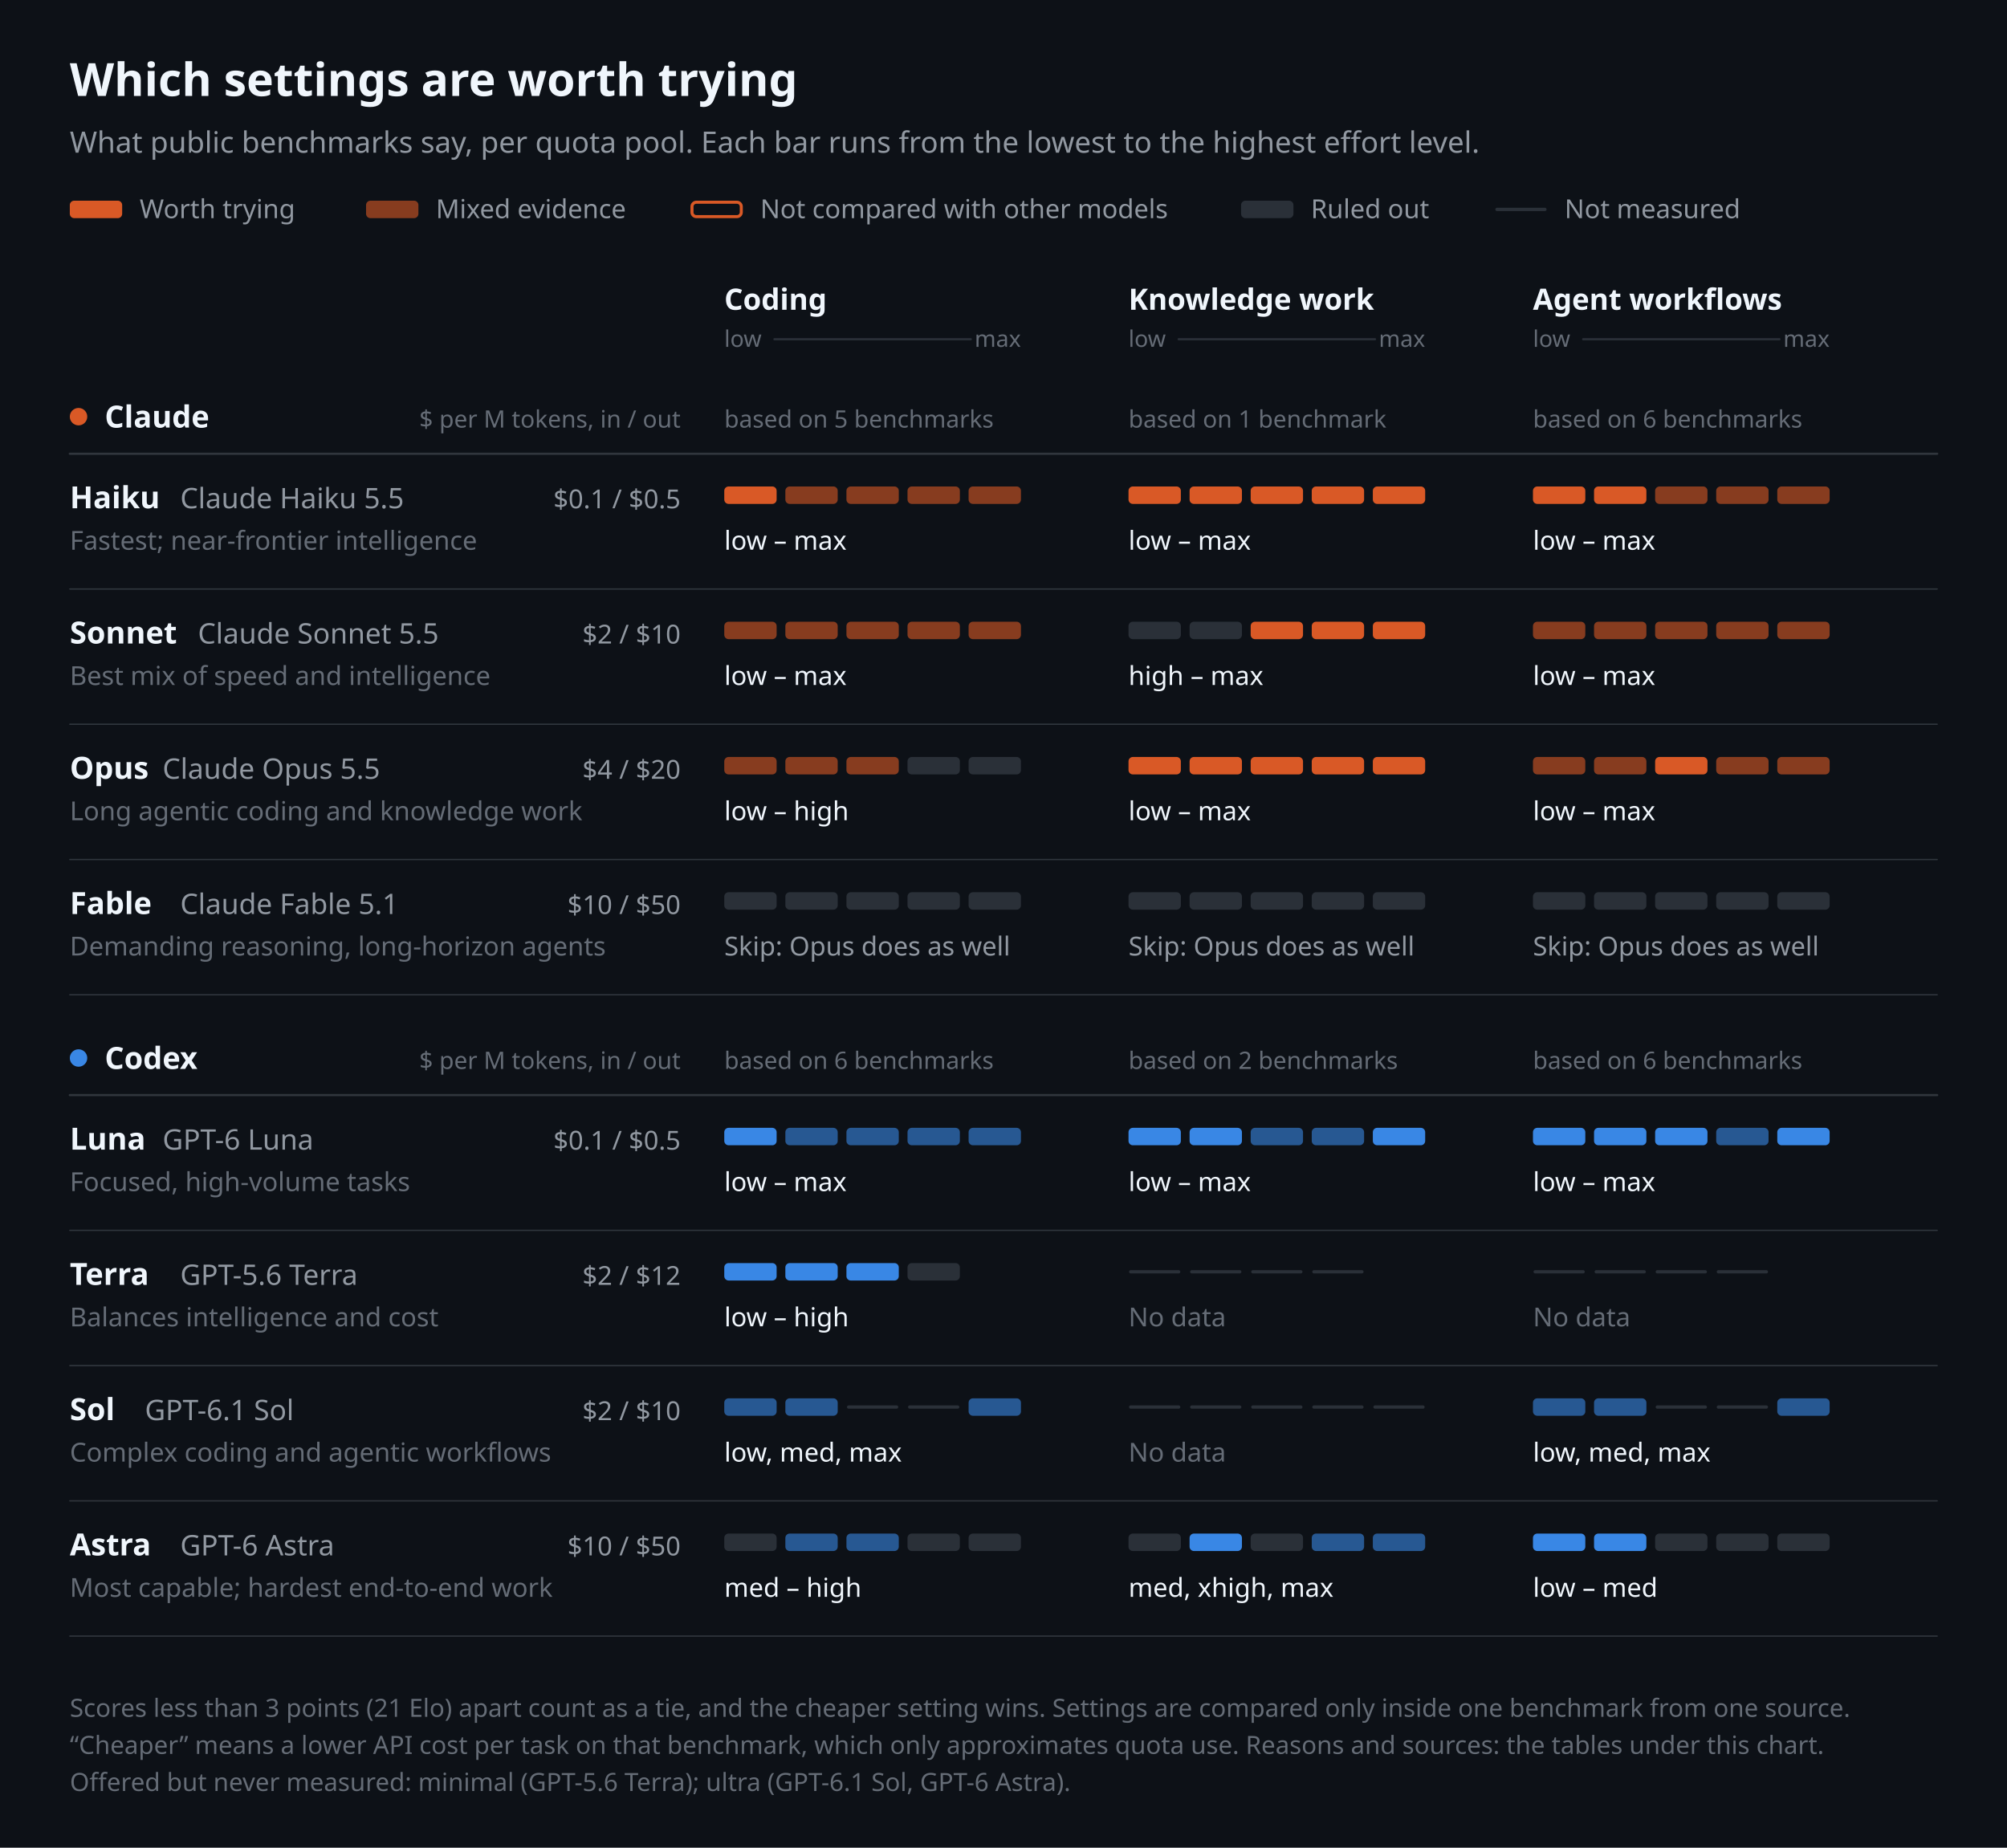
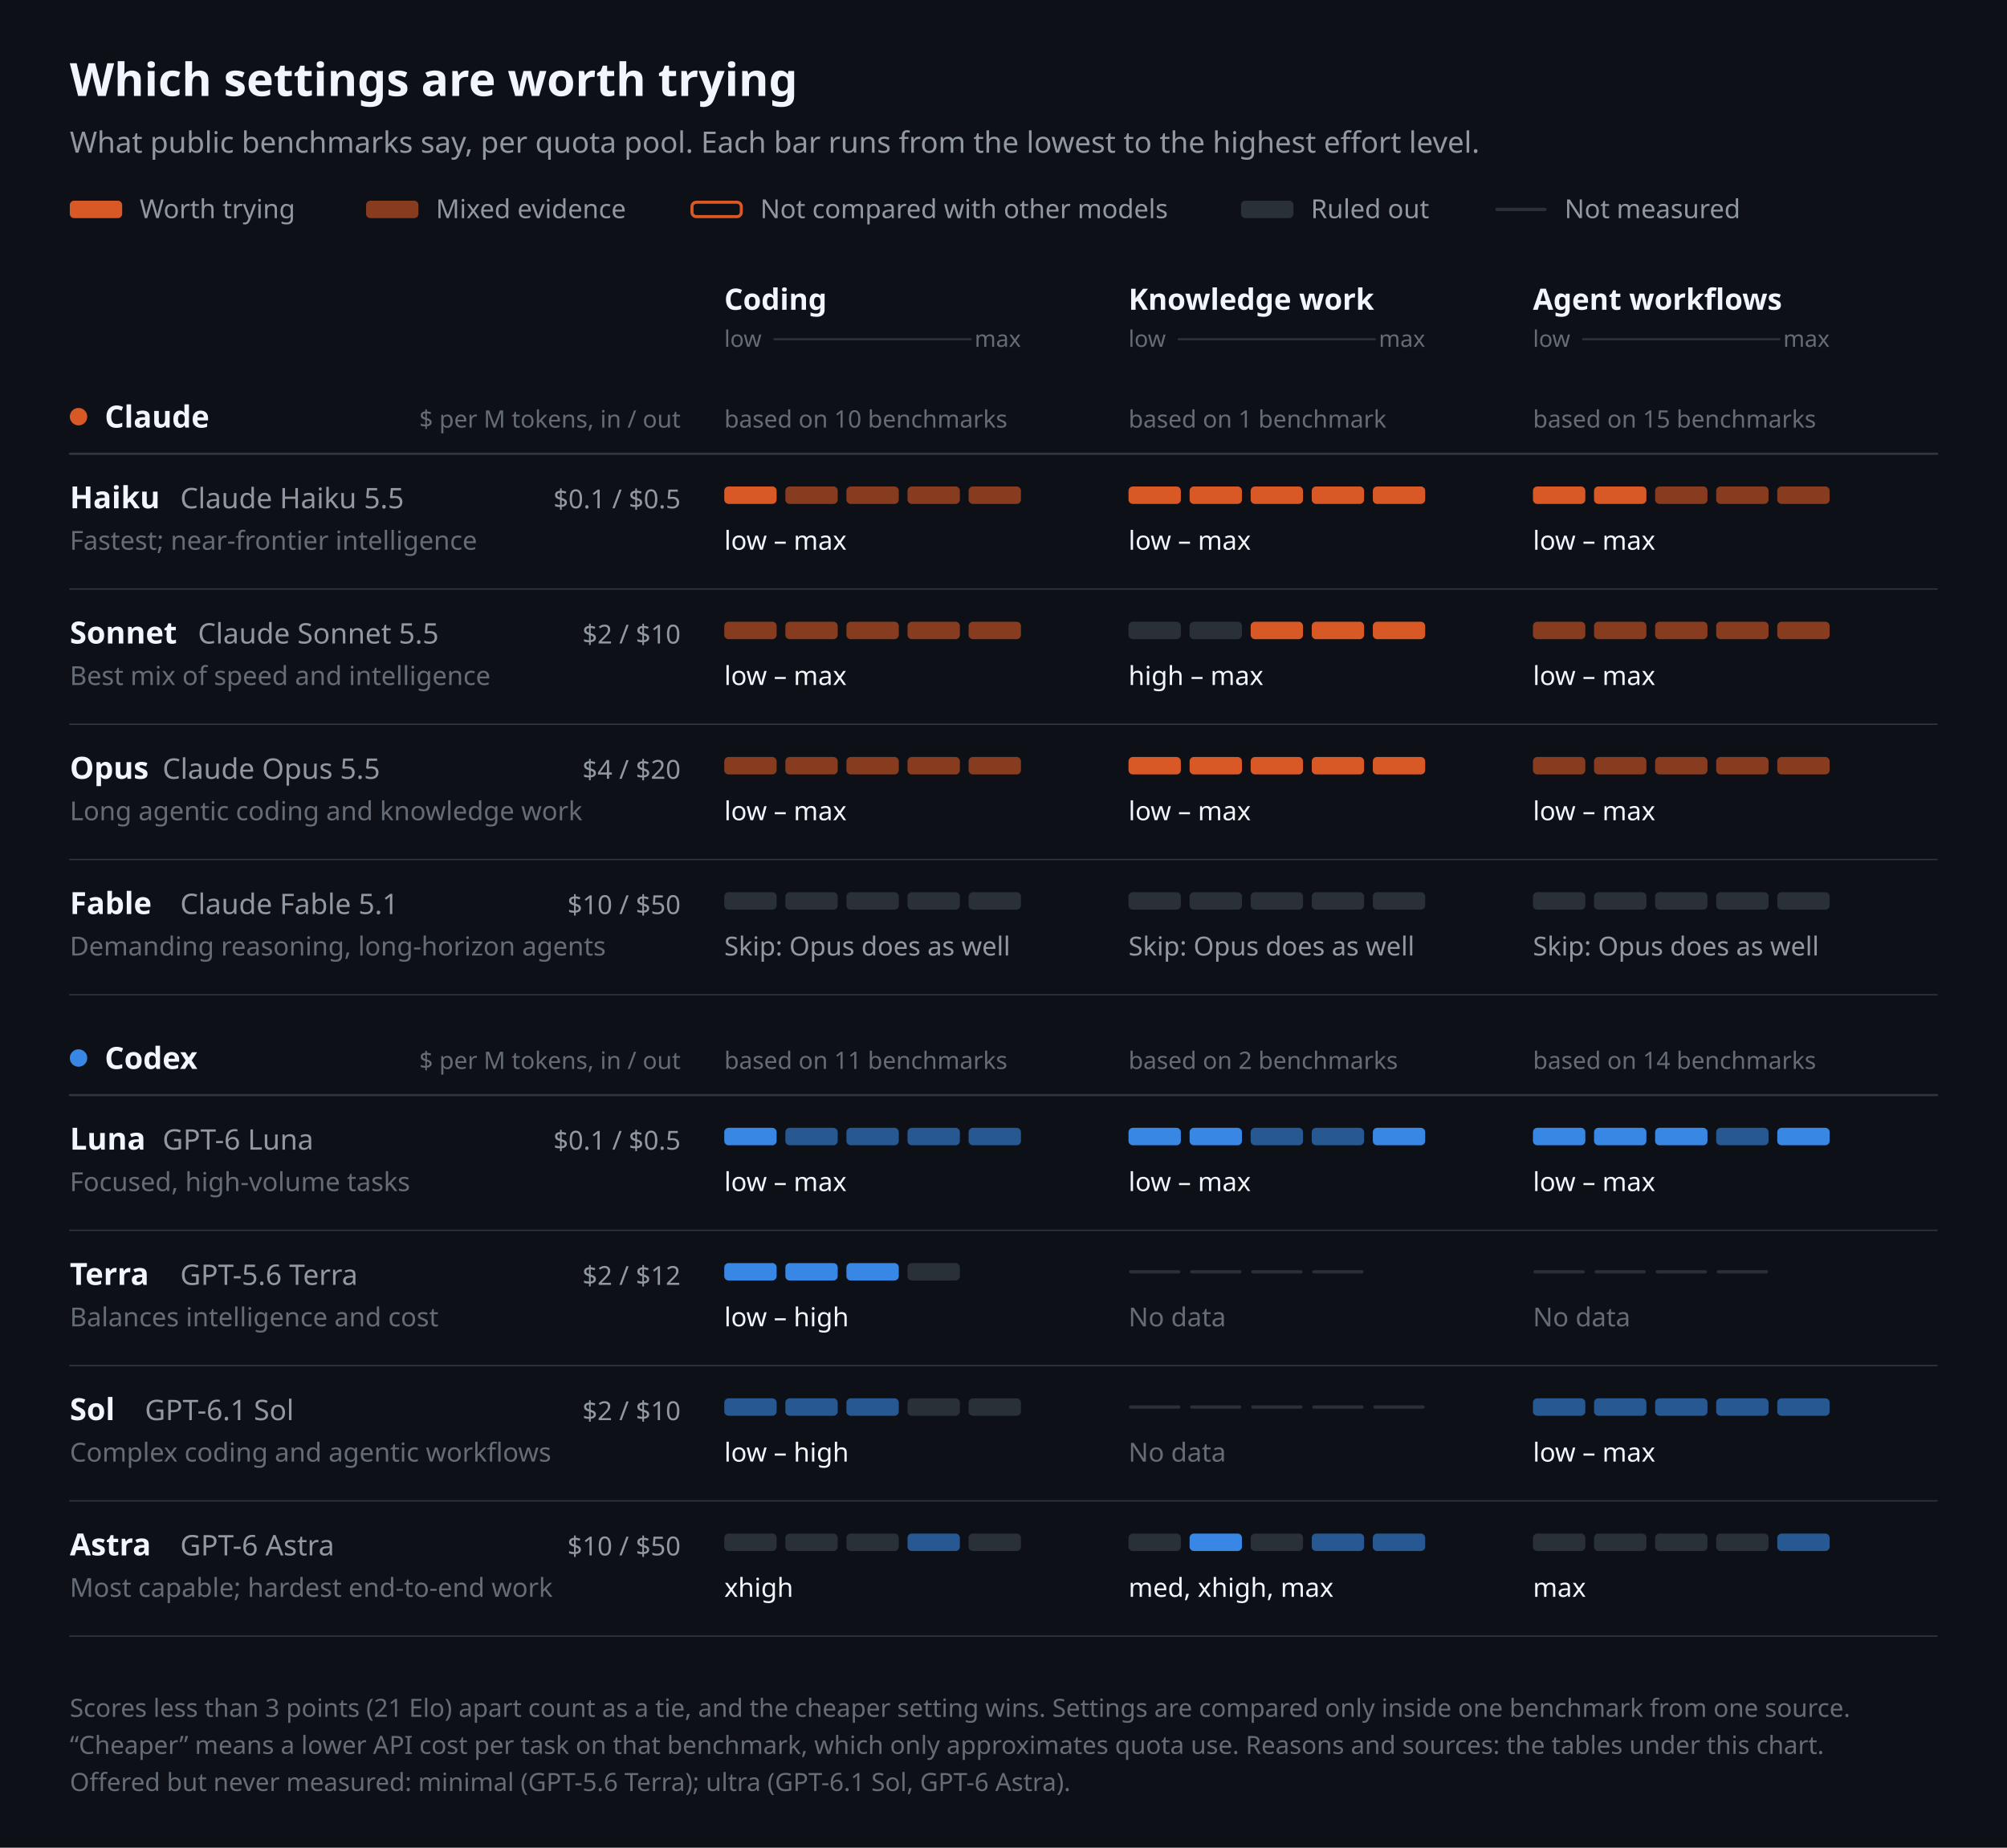
<svg xmlns="http://www.w3.org/2000/svg" width="920" height="847" viewBox="0 0 920 847" font-family="-apple-system, BlinkMacSystemFont, 'Segoe UI', 'Noto Sans', Helvetica, Arial, sans-serif" role="img">
  <rect width="100%" height="100%" fill="#0d1117" />
  <text x="32.0" y="44.0" font-size="21" font-weight="600" fill="#f0f6fc" text-anchor="start">Which settings are worth trying</text>
  <text x="32.0" y="70.0" font-size="13.5" font-weight="400" fill="#9198a1" text-anchor="start">What public benchmarks say, per quota pool. Each bar runs from the lowest to the highest effort level.</text>
  <rect x="32.0" y="92.0" width="24.0" height="8.0" rx="2" fill="#d95926" />
  <text x="64.0" y="100.0" font-size="12" font-weight="400" fill="#9198a1" text-anchor="start">Worth trying</text>
  <rect x="167.8" y="92.0" width="24.0" height="8.0" rx="2" fill="#d95926" fill-opacity="0.6" />
  <text x="199.8" y="100.0" font-size="12" font-weight="400" fill="#9198a1" text-anchor="start">Mixed evidence</text>
  <rect x="317.2" y="92.7" width="22.6" height="6.6" rx="2" fill="none" stroke="#d95926" stroke-width="1.4" />
  <text x="348.5" y="100.0" font-size="12" font-weight="400" fill="#9198a1" text-anchor="start">Not compared with other models</text>
  <rect x="568.9" y="92.0" width="24.0" height="8.0" rx="2" fill="#2a3038" />
  <text x="600.9" y="100.0" font-size="12" font-weight="400" fill="#9198a1" text-anchor="start">Ruled out</text>
  <line x1="686.2" y1="96.0" x2="708.2" y2="96.0" stroke="#2a3038" stroke-width="1.5" stroke-linecap="round" />
  <text x="717.2" y="100.0" font-size="12" font-weight="400" fill="#9198a1" text-anchor="start">Not measured</text>
  <text x="332.0" y="142.0" font-size="13.5" font-weight="600" fill="#f0f6fc" text-anchor="start">Coding</text>
  <text x="332.0" y="159.0" font-size="10.5" font-weight="400" fill="#656c76" text-anchor="start">low</text>
  <text x="468.0" y="159.0" font-size="10.5" font-weight="400" fill="#656c76" text-anchor="end">max</text>
  <line x1="355.0" y1="155.5" x2="445.0" y2="155.5" stroke="#2a3038" stroke-width="1" stroke-linecap="round" />
  <text x="517.3" y="142.0" font-size="13.5" font-weight="600" fill="#f0f6fc" text-anchor="start">Knowledge work</text>
  <text x="517.3" y="159.0" font-size="10.5" font-weight="400" fill="#656c76" text-anchor="start">low</text>
  <text x="653.3" y="159.0" font-size="10.5" font-weight="400" fill="#656c76" text-anchor="end">max</text>
  <line x1="540.3" y1="155.5" x2="630.3" y2="155.5" stroke="#2a3038" stroke-width="1" stroke-linecap="round" />
  <text x="702.7" y="142.0" font-size="13.5" font-weight="600" fill="#f0f6fc" text-anchor="start">Agent workflows</text>
  <text x="702.7" y="159.0" font-size="10.5" font-weight="400" fill="#656c76" text-anchor="start">low</text>
  <text x="838.7" y="159.0" font-size="10.5" font-weight="400" fill="#656c76" text-anchor="end">max</text>
  <line x1="725.7" y1="155.5" x2="815.7" y2="155.5" stroke="#2a3038" stroke-width="1" stroke-linecap="round" />
  <circle cx="36.0" cy="191.0" r="4" fill="#d95926" />
  <text x="48.0" y="196.0" font-size="14" font-weight="600" fill="#f0f6fc" text-anchor="start">Claude</text>
  <text x="312.0" y="196.0" font-size="11" font-weight="400" fill="#656c76" text-anchor="end">$ per M tokens, in / out</text>
-   <text x="332.0" y="196.0" font-size="11" font-weight="400" fill="#656c76" text-anchor="start">based on 5 benchmarks</text>
+   <text x="332.0" y="196.0" font-size="11" font-weight="400" fill="#656c76" text-anchor="start">based on 10 benchmarks</text>
  <text x="517.3" y="196.0" font-size="11" font-weight="400" fill="#656c76" text-anchor="start">based on 1 benchmark</text>
-   <text x="702.7" y="196.0" font-size="11" font-weight="400" fill="#656c76" text-anchor="start">based on 6 benchmarks</text>
+   <text x="702.7" y="196.0" font-size="11" font-weight="400" fill="#656c76" text-anchor="start">based on 15 benchmarks</text>
  <line x1="32.0" y1="208.0" x2="888.0" y2="208.0" stroke="#30363d" stroke-width="1" stroke-linecap="round" />
  <text x="32.0" y="233.0" font-size="14" font-weight="600" fill="#f0f6fc" text-anchor="start">Haiku</text>
  <text x="82.6" y="233.0" font-size="13" font-weight="400" fill="#9198a1" text-anchor="start">Claude Haiku 5.5</text>
  <text x="32.0" y="252.0" font-size="12" font-weight="400" fill="#656c76" text-anchor="start">Fastest; near-frontier intelligence</text>
  <text x="312.0" y="233.0" font-size="12" font-weight="400" fill="#9198a1" text-anchor="end">$0.1 / $0.5</text>
  <rect x="332.0" y="223.0" width="24.0" height="8.0" rx="2" fill="#d95926" />
  <rect x="360.0" y="223.0" width="24.0" height="8.0" rx="2" fill="#d95926" fill-opacity="0.6" />
  <rect x="388.0" y="223.0" width="24.0" height="8.0" rx="2" fill="#d95926" fill-opacity="0.6" />
  <rect x="416.0" y="223.0" width="24.0" height="8.0" rx="2" fill="#d95926" fill-opacity="0.6" />
  <rect x="444.0" y="223.0" width="24.0" height="8.0" rx="2" fill="#d95926" fill-opacity="0.6" />
  <text x="332.0" y="252.0" font-size="12" font-weight="400" fill="#f0f6fc" text-anchor="start">low – max</text>
  <rect x="517.3" y="223.0" width="24.0" height="8.0" rx="2" fill="#d95926" />
  <rect x="545.3" y="223.0" width="24.0" height="8.0" rx="2" fill="#d95926" />
  <rect x="573.3" y="223.0" width="24.0" height="8.0" rx="2" fill="#d95926" />
  <rect x="601.3" y="223.0" width="24.0" height="8.0" rx="2" fill="#d95926" />
  <rect x="629.3" y="223.0" width="24.0" height="8.0" rx="2" fill="#d95926" />
  <text x="517.3" y="252.0" font-size="12" font-weight="400" fill="#f0f6fc" text-anchor="start">low – max</text>
  <rect x="702.7" y="223.0" width="24.0" height="8.0" rx="2" fill="#d95926" />
  <rect x="730.7" y="223.0" width="24.0" height="8.0" rx="2" fill="#d95926" />
  <rect x="758.7" y="223.0" width="24.0" height="8.0" rx="2" fill="#d95926" fill-opacity="0.6" />
  <rect x="786.7" y="223.0" width="24.0" height="8.0" rx="2" fill="#d95926" fill-opacity="0.6" />
  <rect x="814.7" y="223.0" width="24.0" height="8.0" rx="2" fill="#d95926" fill-opacity="0.6" />
  <text x="702.7" y="252.0" font-size="12" font-weight="400" fill="#f0f6fc" text-anchor="start">low – max</text>
  <line x1="32.0" y1="270.0" x2="888.0" y2="270.0" stroke="#30363d" stroke-width="0.6" stroke-linecap="round" />
  <text x="32.0" y="295.0" font-size="14" font-weight="600" fill="#f0f6fc" text-anchor="start">Sonnet</text>
  <text x="90.7" y="295.0" font-size="13" font-weight="400" fill="#9198a1" text-anchor="start">Claude Sonnet 5.5</text>
  <text x="32.0" y="314.0" font-size="12" font-weight="400" fill="#656c76" text-anchor="start">Best mix of speed and intelligence</text>
  <text x="312.0" y="295.0" font-size="12" font-weight="400" fill="#9198a1" text-anchor="end">$2 / $10</text>
  <rect x="332.0" y="285.0" width="24.0" height="8.0" rx="2" fill="#d95926" fill-opacity="0.6" />
  <rect x="360.0" y="285.0" width="24.0" height="8.0" rx="2" fill="#d95926" fill-opacity="0.6" />
  <rect x="388.0" y="285.0" width="24.0" height="8.0" rx="2" fill="#d95926" fill-opacity="0.6" />
  <rect x="416.0" y="285.0" width="24.0" height="8.0" rx="2" fill="#d95926" fill-opacity="0.6" />
  <rect x="444.0" y="285.0" width="24.0" height="8.0" rx="2" fill="#d95926" fill-opacity="0.6" />
  <text x="332.0" y="314.0" font-size="12" font-weight="400" fill="#f0f6fc" text-anchor="start">low – max</text>
  <rect x="517.3" y="285.0" width="24.0" height="8.0" rx="2" fill="#2a3038" />
  <rect x="545.3" y="285.0" width="24.0" height="8.0" rx="2" fill="#2a3038" />
  <rect x="573.3" y="285.0" width="24.0" height="8.0" rx="2" fill="#d95926" />
  <rect x="601.3" y="285.0" width="24.0" height="8.0" rx="2" fill="#d95926" />
  <rect x="629.3" y="285.0" width="24.0" height="8.0" rx="2" fill="#d95926" />
  <text x="517.3" y="314.0" font-size="12" font-weight="400" fill="#f0f6fc" text-anchor="start">high – max</text>
  <rect x="702.7" y="285.0" width="24.0" height="8.0" rx="2" fill="#d95926" fill-opacity="0.6" />
  <rect x="730.7" y="285.0" width="24.0" height="8.0" rx="2" fill="#d95926" fill-opacity="0.6" />
  <rect x="758.7" y="285.0" width="24.0" height="8.0" rx="2" fill="#d95926" fill-opacity="0.6" />
  <rect x="786.7" y="285.0" width="24.0" height="8.0" rx="2" fill="#d95926" fill-opacity="0.6" />
  <rect x="814.7" y="285.0" width="24.0" height="8.0" rx="2" fill="#d95926" fill-opacity="0.6" />
  <text x="702.7" y="314.0" font-size="12" font-weight="400" fill="#f0f6fc" text-anchor="start">low – max</text>
  <line x1="32.0" y1="332.0" x2="888.0" y2="332.0" stroke="#30363d" stroke-width="0.6" stroke-linecap="round" />
  <text x="32.0" y="357.0" font-size="14" font-weight="600" fill="#f0f6fc" text-anchor="start">Opus</text>
  <text x="74.5" y="357.0" font-size="13" font-weight="400" fill="#9198a1" text-anchor="start">Claude Opus 5.5</text>
  <text x="32.0" y="376.0" font-size="12" font-weight="400" fill="#656c76" text-anchor="start">Long agentic coding and knowledge work</text>
  <text x="312.0" y="357.0" font-size="12" font-weight="400" fill="#9198a1" text-anchor="end">$4 / $20</text>
  <rect x="332.0" y="347.0" width="24.0" height="8.0" rx="2" fill="#d95926" fill-opacity="0.6" />
  <rect x="360.0" y="347.0" width="24.0" height="8.0" rx="2" fill="#d95926" fill-opacity="0.6" />
  <rect x="388.0" y="347.0" width="24.0" height="8.0" rx="2" fill="#d95926" fill-opacity="0.6" />
-   <rect x="416.0" y="347.0" width="24.0" height="8.0" rx="2" fill="#2a3038" />
-   <rect x="444.0" y="347.0" width="24.0" height="8.0" rx="2" fill="#2a3038" />
-   <text x="332.0" y="376.0" font-size="12" font-weight="400" fill="#f0f6fc" text-anchor="start">low – high</text>
+   <rect x="416.0" y="347.0" width="24.0" height="8.0" rx="2" fill="#d95926" fill-opacity="0.6" />
+   <rect x="444.0" y="347.0" width="24.0" height="8.0" rx="2" fill="#d95926" fill-opacity="0.6" />
+   <text x="332.0" y="376.0" font-size="12" font-weight="400" fill="#f0f6fc" text-anchor="start">low – max</text>
  <rect x="517.3" y="347.0" width="24.0" height="8.0" rx="2" fill="#d95926" />
  <rect x="545.3" y="347.0" width="24.0" height="8.0" rx="2" fill="#d95926" />
  <rect x="573.3" y="347.0" width="24.0" height="8.0" rx="2" fill="#d95926" />
  <rect x="601.3" y="347.0" width="24.0" height="8.0" rx="2" fill="#d95926" />
  <rect x="629.3" y="347.0" width="24.0" height="8.0" rx="2" fill="#d95926" />
  <text x="517.3" y="376.0" font-size="12" font-weight="400" fill="#f0f6fc" text-anchor="start">low – max</text>
  <rect x="702.7" y="347.0" width="24.0" height="8.0" rx="2" fill="#d95926" fill-opacity="0.6" />
  <rect x="730.7" y="347.0" width="24.0" height="8.0" rx="2" fill="#d95926" fill-opacity="0.6" />
-   <rect x="758.7" y="347.0" width="24.0" height="8.0" rx="2" fill="#d95926" />
+   <rect x="758.7" y="347.0" width="24.0" height="8.0" rx="2" fill="#d95926" fill-opacity="0.6" />
  <rect x="786.7" y="347.0" width="24.0" height="8.0" rx="2" fill="#d95926" fill-opacity="0.6" />
  <rect x="814.7" y="347.0" width="24.0" height="8.0" rx="2" fill="#d95926" fill-opacity="0.6" />
  <text x="702.7" y="376.0" font-size="12" font-weight="400" fill="#f0f6fc" text-anchor="start">low – max</text>
  <line x1="32.0" y1="394.0" x2="888.0" y2="394.0" stroke="#30363d" stroke-width="0.6" stroke-linecap="round" />
  <text x="32.0" y="419.0" font-size="14" font-weight="600" fill="#f0f6fc" text-anchor="start">Fable</text>
  <text x="82.6" y="419.0" font-size="13" font-weight="400" fill="#9198a1" text-anchor="start">Claude Fable 5.1</text>
  <text x="32.0" y="438.0" font-size="12" font-weight="400" fill="#656c76" text-anchor="start">Demanding reasoning, long-horizon agents</text>
  <text x="312.0" y="419.0" font-size="12" font-weight="400" fill="#9198a1" text-anchor="end">$10 / $50</text>
  <rect x="332.0" y="409.0" width="24.0" height="8.0" rx="2" fill="#2a3038" />
  <rect x="360.0" y="409.0" width="24.0" height="8.0" rx="2" fill="#2a3038" />
  <rect x="388.0" y="409.0" width="24.0" height="8.0" rx="2" fill="#2a3038" />
  <rect x="416.0" y="409.0" width="24.0" height="8.0" rx="2" fill="#2a3038" />
  <rect x="444.0" y="409.0" width="24.0" height="8.0" rx="2" fill="#2a3038" />
  <text x="332.0" y="438.0" font-size="12" font-weight="400" fill="#9198a1" text-anchor="start">Skip: Opus does as well</text>
  <rect x="517.3" y="409.0" width="24.0" height="8.0" rx="2" fill="#2a3038" />
  <rect x="545.3" y="409.0" width="24.0" height="8.0" rx="2" fill="#2a3038" />
  <rect x="573.3" y="409.0" width="24.0" height="8.0" rx="2" fill="#2a3038" />
  <rect x="601.3" y="409.0" width="24.0" height="8.0" rx="2" fill="#2a3038" />
  <rect x="629.3" y="409.0" width="24.0" height="8.0" rx="2" fill="#2a3038" />
  <text x="517.3" y="438.0" font-size="12" font-weight="400" fill="#9198a1" text-anchor="start">Skip: Opus does as well</text>
  <rect x="702.7" y="409.0" width="24.0" height="8.0" rx="2" fill="#2a3038" />
  <rect x="730.7" y="409.0" width="24.0" height="8.0" rx="2" fill="#2a3038" />
  <rect x="758.7" y="409.0" width="24.0" height="8.0" rx="2" fill="#2a3038" />
  <rect x="786.7" y="409.0" width="24.0" height="8.0" rx="2" fill="#2a3038" />
  <rect x="814.7" y="409.0" width="24.0" height="8.0" rx="2" fill="#2a3038" />
  <text x="702.7" y="438.0" font-size="12" font-weight="400" fill="#9198a1" text-anchor="start">Skip: Opus does as well</text>
  <line x1="32.0" y1="456.0" x2="888.0" y2="456.0" stroke="#30363d" stroke-width="0.6" stroke-linecap="round" />
  <circle cx="36.0" cy="485.0" r="4" fill="#3987e5" />
  <text x="48.0" y="490.0" font-size="14" font-weight="600" fill="#f0f6fc" text-anchor="start">Codex</text>
  <text x="312.0" y="490.0" font-size="11" font-weight="400" fill="#656c76" text-anchor="end">$ per M tokens, in / out</text>
-   <text x="332.0" y="490.0" font-size="11" font-weight="400" fill="#656c76" text-anchor="start">based on 6 benchmarks</text>
+   <text x="332.0" y="490.0" font-size="11" font-weight="400" fill="#656c76" text-anchor="start">based on 11 benchmarks</text>
  <text x="517.3" y="490.0" font-size="11" font-weight="400" fill="#656c76" text-anchor="start">based on 2 benchmarks</text>
-   <text x="702.7" y="490.0" font-size="11" font-weight="400" fill="#656c76" text-anchor="start">based on 6 benchmarks</text>
+   <text x="702.7" y="490.0" font-size="11" font-weight="400" fill="#656c76" text-anchor="start">based on 14 benchmarks</text>
  <line x1="32.0" y1="502.0" x2="888.0" y2="502.0" stroke="#30363d" stroke-width="1" stroke-linecap="round" />
  <text x="32.0" y="527.0" font-size="14" font-weight="600" fill="#f0f6fc" text-anchor="start">Luna</text>
  <text x="74.5" y="527.0" font-size="13" font-weight="400" fill="#9198a1" text-anchor="start">GPT-6 Luna</text>
  <text x="32.0" y="546.0" font-size="12" font-weight="400" fill="#656c76" text-anchor="start">Focused, high-volume tasks</text>
  <text x="312.0" y="527.0" font-size="12" font-weight="400" fill="#9198a1" text-anchor="end">$0.1 / $0.5</text>
  <rect x="332.0" y="517.0" width="24.0" height="8.0" rx="2" fill="#3987e5" />
  <rect x="360.0" y="517.0" width="24.0" height="8.0" rx="2" fill="#3987e5" fill-opacity="0.6" />
  <rect x="388.0" y="517.0" width="24.0" height="8.0" rx="2" fill="#3987e5" fill-opacity="0.6" />
  <rect x="416.0" y="517.0" width="24.0" height="8.0" rx="2" fill="#3987e5" fill-opacity="0.6" />
  <rect x="444.0" y="517.0" width="24.0" height="8.0" rx="2" fill="#3987e5" fill-opacity="0.6" />
  <text x="332.0" y="546.0" font-size="12" font-weight="400" fill="#f0f6fc" text-anchor="start">low – max</text>
  <rect x="517.3" y="517.0" width="24.0" height="8.0" rx="2" fill="#3987e5" />
  <rect x="545.3" y="517.0" width="24.0" height="8.0" rx="2" fill="#3987e5" />
  <rect x="573.3" y="517.0" width="24.0" height="8.0" rx="2" fill="#3987e5" fill-opacity="0.6" />
  <rect x="601.3" y="517.0" width="24.0" height="8.0" rx="2" fill="#3987e5" fill-opacity="0.6" />
  <rect x="629.3" y="517.0" width="24.0" height="8.0" rx="2" fill="#3987e5" />
  <text x="517.3" y="546.0" font-size="12" font-weight="400" fill="#f0f6fc" text-anchor="start">low – max</text>
  <rect x="702.7" y="517.0" width="24.0" height="8.0" rx="2" fill="#3987e5" />
  <rect x="730.7" y="517.0" width="24.0" height="8.0" rx="2" fill="#3987e5" />
  <rect x="758.7" y="517.0" width="24.0" height="8.0" rx="2" fill="#3987e5" />
  <rect x="786.7" y="517.0" width="24.0" height="8.0" rx="2" fill="#3987e5" fill-opacity="0.6" />
  <rect x="814.7" y="517.0" width="24.0" height="8.0" rx="2" fill="#3987e5" />
  <text x="702.7" y="546.0" font-size="12" font-weight="400" fill="#f0f6fc" text-anchor="start">low – max</text>
  <line x1="32.0" y1="564.0" x2="888.0" y2="564.0" stroke="#30363d" stroke-width="0.6" stroke-linecap="round" />
  <text x="32.0" y="589.0" font-size="14" font-weight="600" fill="#f0f6fc" text-anchor="start">Terra</text>
  <text x="82.6" y="589.0" font-size="13" font-weight="400" fill="#9198a1" text-anchor="start">GPT-5.6 Terra</text>
  <text x="32.0" y="608.0" font-size="12" font-weight="400" fill="#656c76" text-anchor="start">Balances intelligence and cost</text>
  <text x="312.0" y="589.0" font-size="12" font-weight="400" fill="#9198a1" text-anchor="end">$2 / $12</text>
  <rect x="332.0" y="579.0" width="24.0" height="8.0" rx="2" fill="#3987e5" />
  <rect x="360.0" y="579.0" width="24.0" height="8.0" rx="2" fill="#3987e5" />
  <rect x="388.0" y="579.0" width="24.0" height="8.0" rx="2" fill="#3987e5" />
  <rect x="416.0" y="579.0" width="24.0" height="8.0" rx="2" fill="#2a3038" />
  <rect x="444.0" y="579.0" width="24.0" height="8.0" rx="2" fill="none" />
  <text x="332.0" y="608.0" font-size="12" font-weight="400" fill="#f0f6fc" text-anchor="start">low – high</text>
  <line x1="518.3" y1="583.0" x2="540.3" y2="583.0" stroke="#2a3038" stroke-width="1.5" stroke-linecap="round" />
  <line x1="546.3" y1="583.0" x2="568.3" y2="583.0" stroke="#2a3038" stroke-width="1.5" stroke-linecap="round" />
  <line x1="574.3" y1="583.0" x2="596.3" y2="583.0" stroke="#2a3038" stroke-width="1.5" stroke-linecap="round" />
  <line x1="602.3" y1="583.0" x2="624.3" y2="583.0" stroke="#2a3038" stroke-width="1.5" stroke-linecap="round" />
  <rect x="629.3" y="579.0" width="24.0" height="8.0" rx="2" fill="none" />
  <text x="517.3" y="608.0" font-size="12" font-weight="400" fill="#656c76" text-anchor="start">No data</text>
  <line x1="703.7" y1="583.0" x2="725.7" y2="583.0" stroke="#2a3038" stroke-width="1.5" stroke-linecap="round" />
  <line x1="731.7" y1="583.0" x2="753.7" y2="583.0" stroke="#2a3038" stroke-width="1.5" stroke-linecap="round" />
  <line x1="759.7" y1="583.0" x2="781.7" y2="583.0" stroke="#2a3038" stroke-width="1.5" stroke-linecap="round" />
  <line x1="787.7" y1="583.0" x2="809.7" y2="583.0" stroke="#2a3038" stroke-width="1.5" stroke-linecap="round" />
  <rect x="814.7" y="579.0" width="24.0" height="8.0" rx="2" fill="none" />
  <text x="702.7" y="608.0" font-size="12" font-weight="400" fill="#656c76" text-anchor="start">No data</text>
  <line x1="32.0" y1="626.0" x2="888.0" y2="626.0" stroke="#30363d" stroke-width="0.6" stroke-linecap="round" />
  <text x="32.0" y="651.0" font-size="14" font-weight="600" fill="#f0f6fc" text-anchor="start">Sol</text>
  <text x="66.4" y="651.0" font-size="13" font-weight="400" fill="#9198a1" text-anchor="start">GPT-6.1 Sol</text>
  <text x="32.0" y="670.0" font-size="12" font-weight="400" fill="#656c76" text-anchor="start">Complex coding and agentic workflows</text>
  <text x="312.0" y="651.0" font-size="12" font-weight="400" fill="#9198a1" text-anchor="end">$2 / $10</text>
  <rect x="332.0" y="641.0" width="24.0" height="8.0" rx="2" fill="#3987e5" fill-opacity="0.6" />
  <rect x="360.0" y="641.0" width="24.0" height="8.0" rx="2" fill="#3987e5" fill-opacity="0.6" />
-   <line x1="389.0" y1="645.0" x2="411.0" y2="645.0" stroke="#2a3038" stroke-width="1.5" stroke-linecap="round" />
-   <line x1="417.0" y1="645.0" x2="439.0" y2="645.0" stroke="#2a3038" stroke-width="1.5" stroke-linecap="round" />
-   <rect x="444.0" y="641.0" width="24.0" height="8.0" rx="2" fill="#3987e5" fill-opacity="0.6" />
-   <text x="332.0" y="670.0" font-size="12" font-weight="400" fill="#f0f6fc" text-anchor="start">low, med, max</text>
+   <rect x="388.0" y="641.0" width="24.0" height="8.0" rx="2" fill="#3987e5" fill-opacity="0.6" />
+   <rect x="416.0" y="641.0" width="24.0" height="8.0" rx="2" fill="#2a3038" />
+   <rect x="444.0" y="641.0" width="24.0" height="8.0" rx="2" fill="#2a3038" />
+   <text x="332.0" y="670.0" font-size="12" font-weight="400" fill="#f0f6fc" text-anchor="start">low – high</text>
  <line x1="518.3" y1="645.0" x2="540.3" y2="645.0" stroke="#2a3038" stroke-width="1.5" stroke-linecap="round" />
  <line x1="546.3" y1="645.0" x2="568.3" y2="645.0" stroke="#2a3038" stroke-width="1.5" stroke-linecap="round" />
  <line x1="574.3" y1="645.0" x2="596.3" y2="645.0" stroke="#2a3038" stroke-width="1.5" stroke-linecap="round" />
  <line x1="602.3" y1="645.0" x2="624.3" y2="645.0" stroke="#2a3038" stroke-width="1.5" stroke-linecap="round" />
  <line x1="630.3" y1="645.0" x2="652.3" y2="645.0" stroke="#2a3038" stroke-width="1.5" stroke-linecap="round" />
  <text x="517.3" y="670.0" font-size="12" font-weight="400" fill="#656c76" text-anchor="start">No data</text>
  <rect x="702.7" y="641.0" width="24.0" height="8.0" rx="2" fill="#3987e5" fill-opacity="0.6" />
  <rect x="730.7" y="641.0" width="24.0" height="8.0" rx="2" fill="#3987e5" fill-opacity="0.6" />
-   <line x1="759.7" y1="645.0" x2="781.7" y2="645.0" stroke="#2a3038" stroke-width="1.5" stroke-linecap="round" />
-   <line x1="787.7" y1="645.0" x2="809.7" y2="645.0" stroke="#2a3038" stroke-width="1.5" stroke-linecap="round" />
+   <rect x="758.7" y="641.0" width="24.0" height="8.0" rx="2" fill="#3987e5" fill-opacity="0.6" />
+   <rect x="786.7" y="641.0" width="24.0" height="8.0" rx="2" fill="#3987e5" fill-opacity="0.6" />
  <rect x="814.7" y="641.0" width="24.0" height="8.0" rx="2" fill="#3987e5" fill-opacity="0.6" />
-   <text x="702.7" y="670.0" font-size="12" font-weight="400" fill="#f0f6fc" text-anchor="start">low, med, max</text>
+   <text x="702.7" y="670.0" font-size="12" font-weight="400" fill="#f0f6fc" text-anchor="start">low – max</text>
  <line x1="32.0" y1="688.0" x2="888.0" y2="688.0" stroke="#30363d" stroke-width="0.6" stroke-linecap="round" />
  <text x="32.0" y="713.0" font-size="14" font-weight="600" fill="#f0f6fc" text-anchor="start">Astra</text>
  <text x="82.6" y="713.0" font-size="13" font-weight="400" fill="#9198a1" text-anchor="start">GPT-6 Astra</text>
  <text x="32.0" y="732.0" font-size="12" font-weight="400" fill="#656c76" text-anchor="start">Most capable; hardest end-to-end work</text>
  <text x="312.0" y="713.0" font-size="12" font-weight="400" fill="#9198a1" text-anchor="end">$10 / $50</text>
  <rect x="332.0" y="703.0" width="24.0" height="8.0" rx="2" fill="#2a3038" />
-   <rect x="360.0" y="703.0" width="24.0" height="8.0" rx="2" fill="#3987e5" fill-opacity="0.6" />
-   <rect x="388.0" y="703.0" width="24.0" height="8.0" rx="2" fill="#3987e5" fill-opacity="0.6" />
-   <rect x="416.0" y="703.0" width="24.0" height="8.0" rx="2" fill="#2a3038" />
+   <rect x="360.0" y="703.0" width="24.0" height="8.0" rx="2" fill="#2a3038" />
+   <rect x="388.0" y="703.0" width="24.0" height="8.0" rx="2" fill="#2a3038" />
+   <rect x="416.0" y="703.0" width="24.0" height="8.0" rx="2" fill="#3987e5" fill-opacity="0.6" />
  <rect x="444.0" y="703.0" width="24.0" height="8.0" rx="2" fill="#2a3038" />
-   <text x="332.0" y="732.0" font-size="12" font-weight="400" fill="#f0f6fc" text-anchor="start">med – high</text>
+   <text x="332.0" y="732.0" font-size="12" font-weight="400" fill="#f0f6fc" text-anchor="start">xhigh</text>
  <rect x="517.3" y="703.0" width="24.0" height="8.0" rx="2" fill="#2a3038" />
  <rect x="545.3" y="703.0" width="24.0" height="8.0" rx="2" fill="#3987e5" />
  <rect x="573.3" y="703.0" width="24.0" height="8.0" rx="2" fill="#2a3038" />
  <rect x="601.3" y="703.0" width="24.0" height="8.0" rx="2" fill="#3987e5" fill-opacity="0.6" />
  <rect x="629.3" y="703.0" width="24.0" height="8.0" rx="2" fill="#3987e5" fill-opacity="0.6" />
  <text x="517.3" y="732.0" font-size="12" font-weight="400" fill="#f0f6fc" text-anchor="start">med, xhigh, max</text>
-   <rect x="702.7" y="703.0" width="24.0" height="8.0" rx="2" fill="#3987e5" />
-   <rect x="730.7" y="703.0" width="24.0" height="8.0" rx="2" fill="#3987e5" />
+   <rect x="702.7" y="703.0" width="24.0" height="8.0" rx="2" fill="#2a3038" />
+   <rect x="730.7" y="703.0" width="24.0" height="8.0" rx="2" fill="#2a3038" />
  <rect x="758.7" y="703.0" width="24.0" height="8.0" rx="2" fill="#2a3038" />
  <rect x="786.7" y="703.0" width="24.0" height="8.0" rx="2" fill="#2a3038" />
-   <rect x="814.7" y="703.0" width="24.0" height="8.0" rx="2" fill="#2a3038" />
-   <text x="702.7" y="732.0" font-size="12" font-weight="400" fill="#f0f6fc" text-anchor="start">low – med</text>
+   <rect x="814.7" y="703.0" width="24.0" height="8.0" rx="2" fill="#3987e5" fill-opacity="0.6" />
+   <text x="702.7" y="732.0" font-size="12" font-weight="400" fill="#f0f6fc" text-anchor="start">max</text>
  <line x1="32.0" y1="750.0" x2="888.0" y2="750.0" stroke="#30363d" stroke-width="0.6" stroke-linecap="round" />
  <text x="32.0" y="787.0" font-size="11.5" font-weight="400" fill="#656c76" text-anchor="start">Scores less than 3 points (21 Elo) apart count as a tie, and the cheaper setting wins. Settings are compared only inside one benchmark from one source.</text>
  <text x="32.0" y="804.0" font-size="11.5" font-weight="400" fill="#656c76" text-anchor="start">“Cheaper” means a lower API cost per task on that benchmark, which only approximates quota use. Reasons and sources: the tables under this chart.</text>
  <text x="32.0" y="821.0" font-size="11.5" font-weight="400" fill="#656c76" text-anchor="start">Offered but never measured: minimal (GPT-5.6 Terra); ultra (GPT-6.1 Sol, GPT-6 Astra).</text>
</svg>
